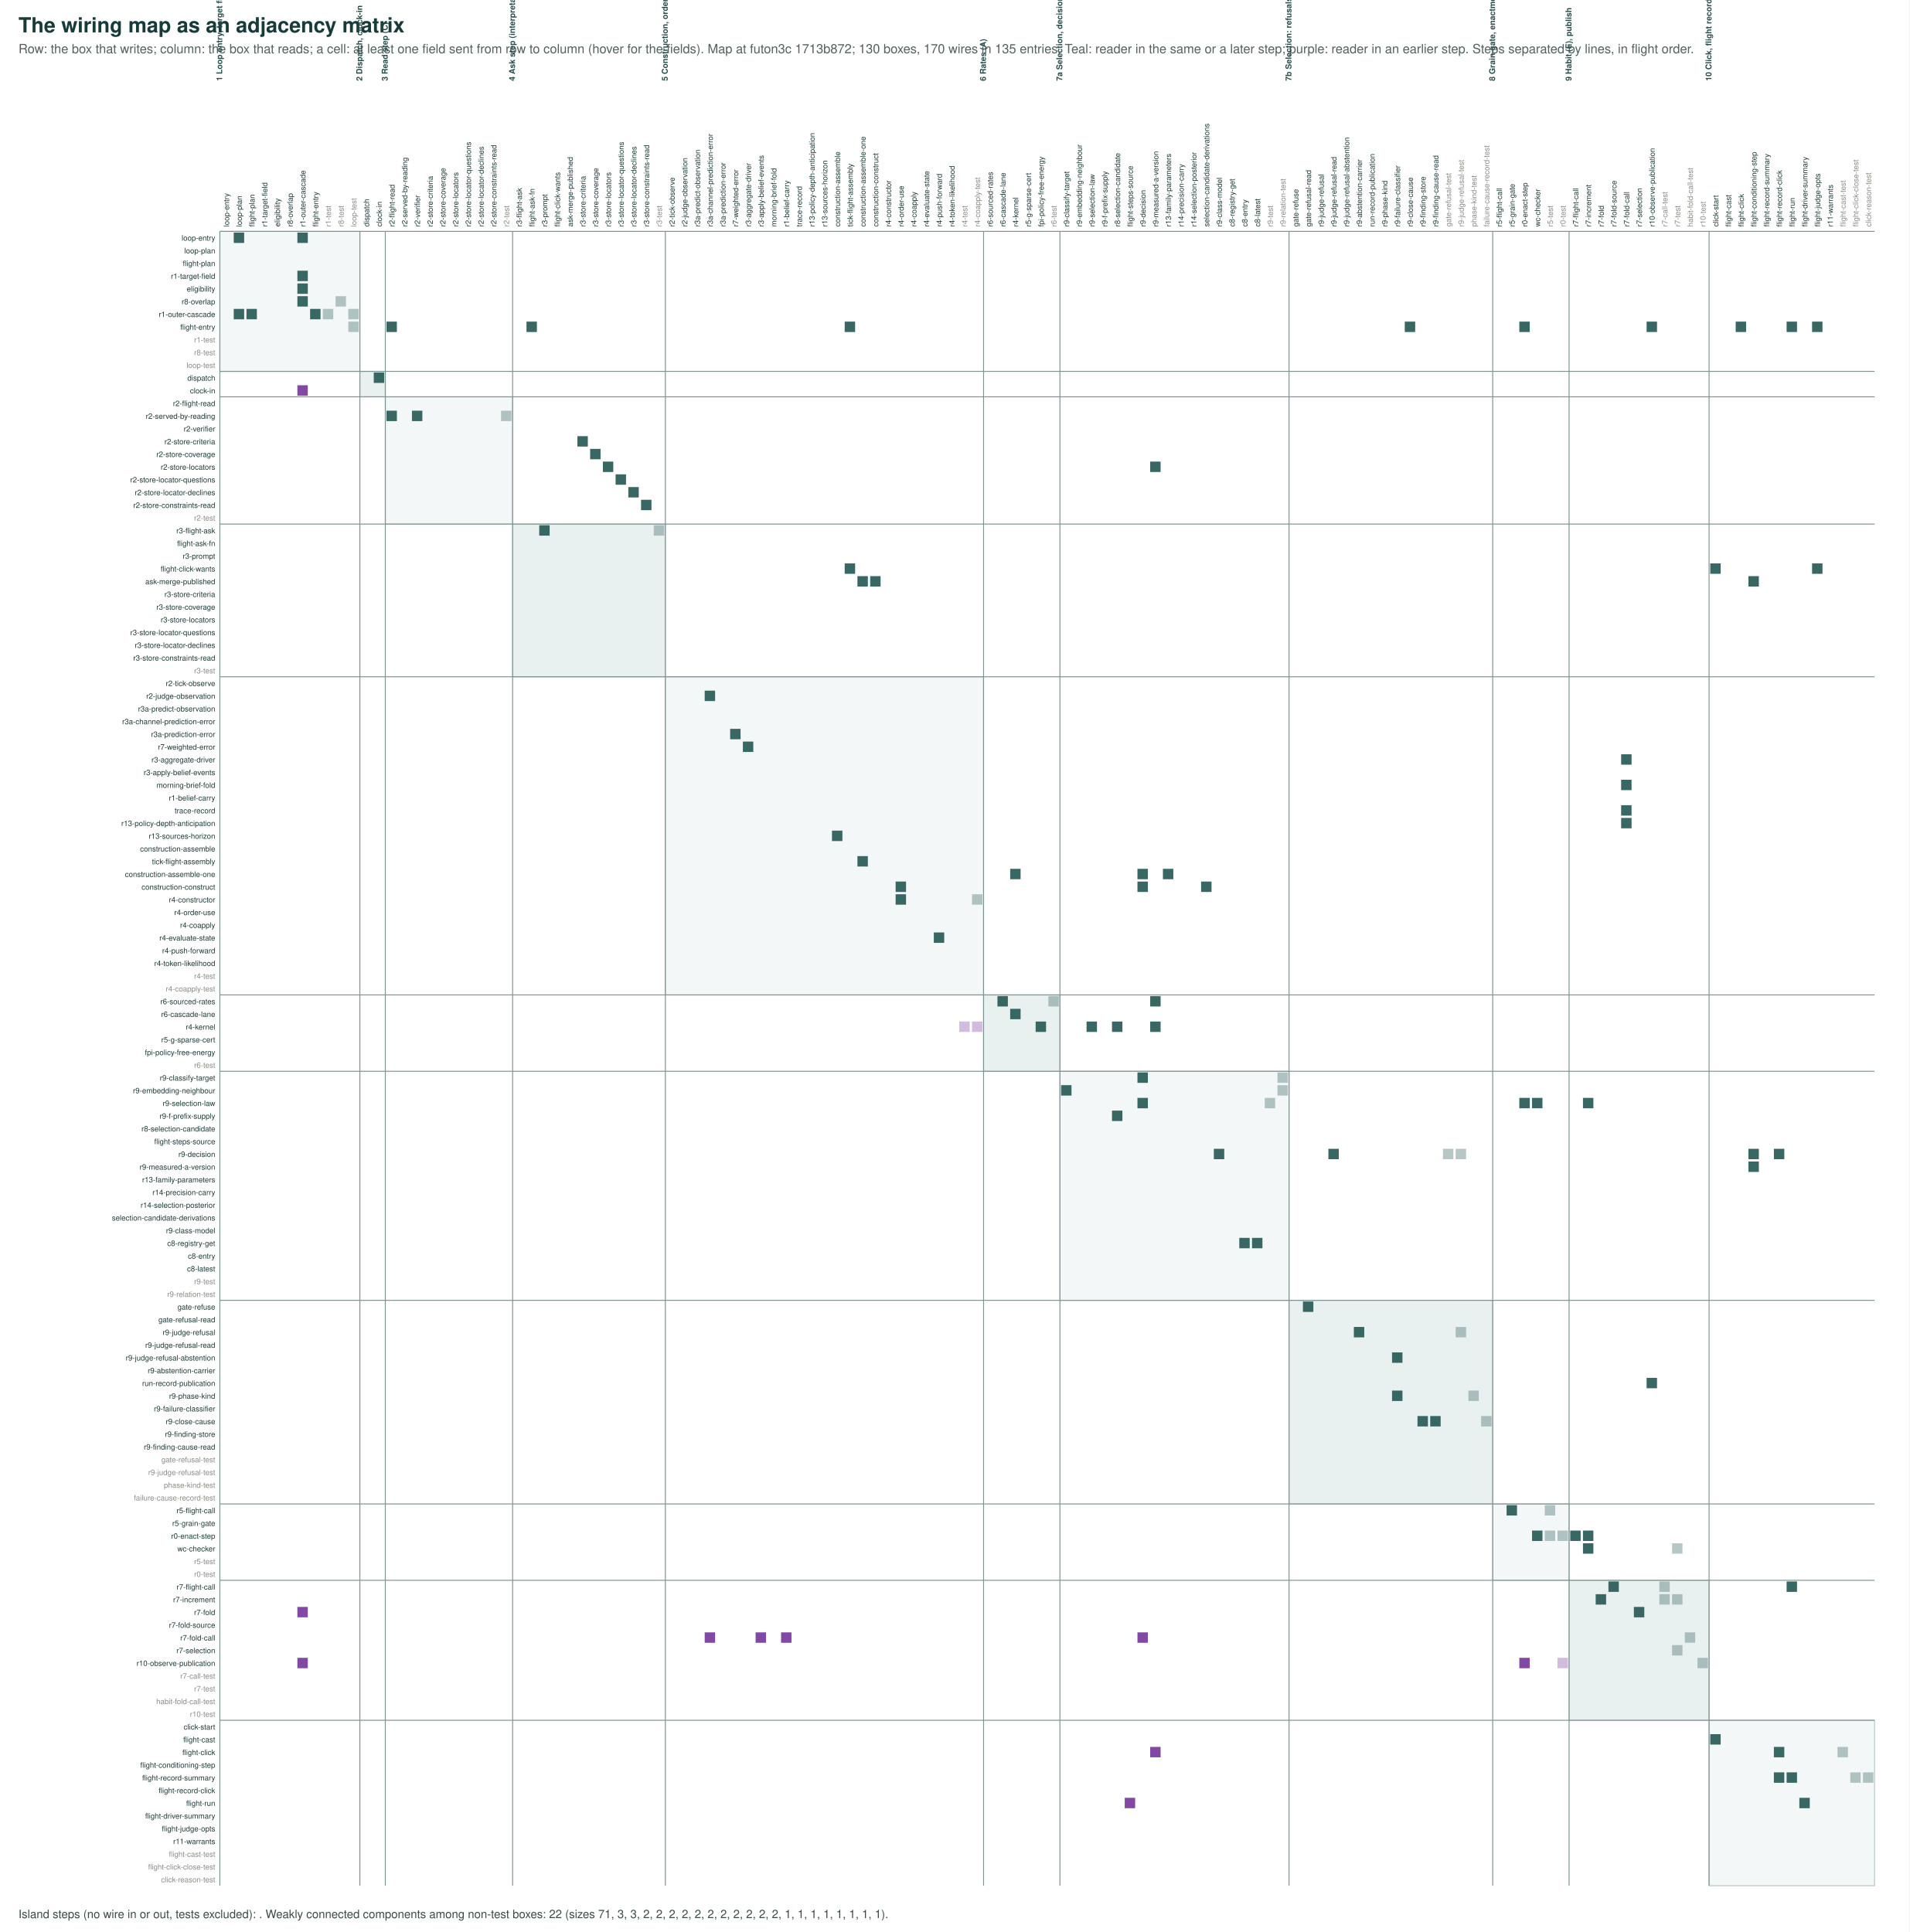
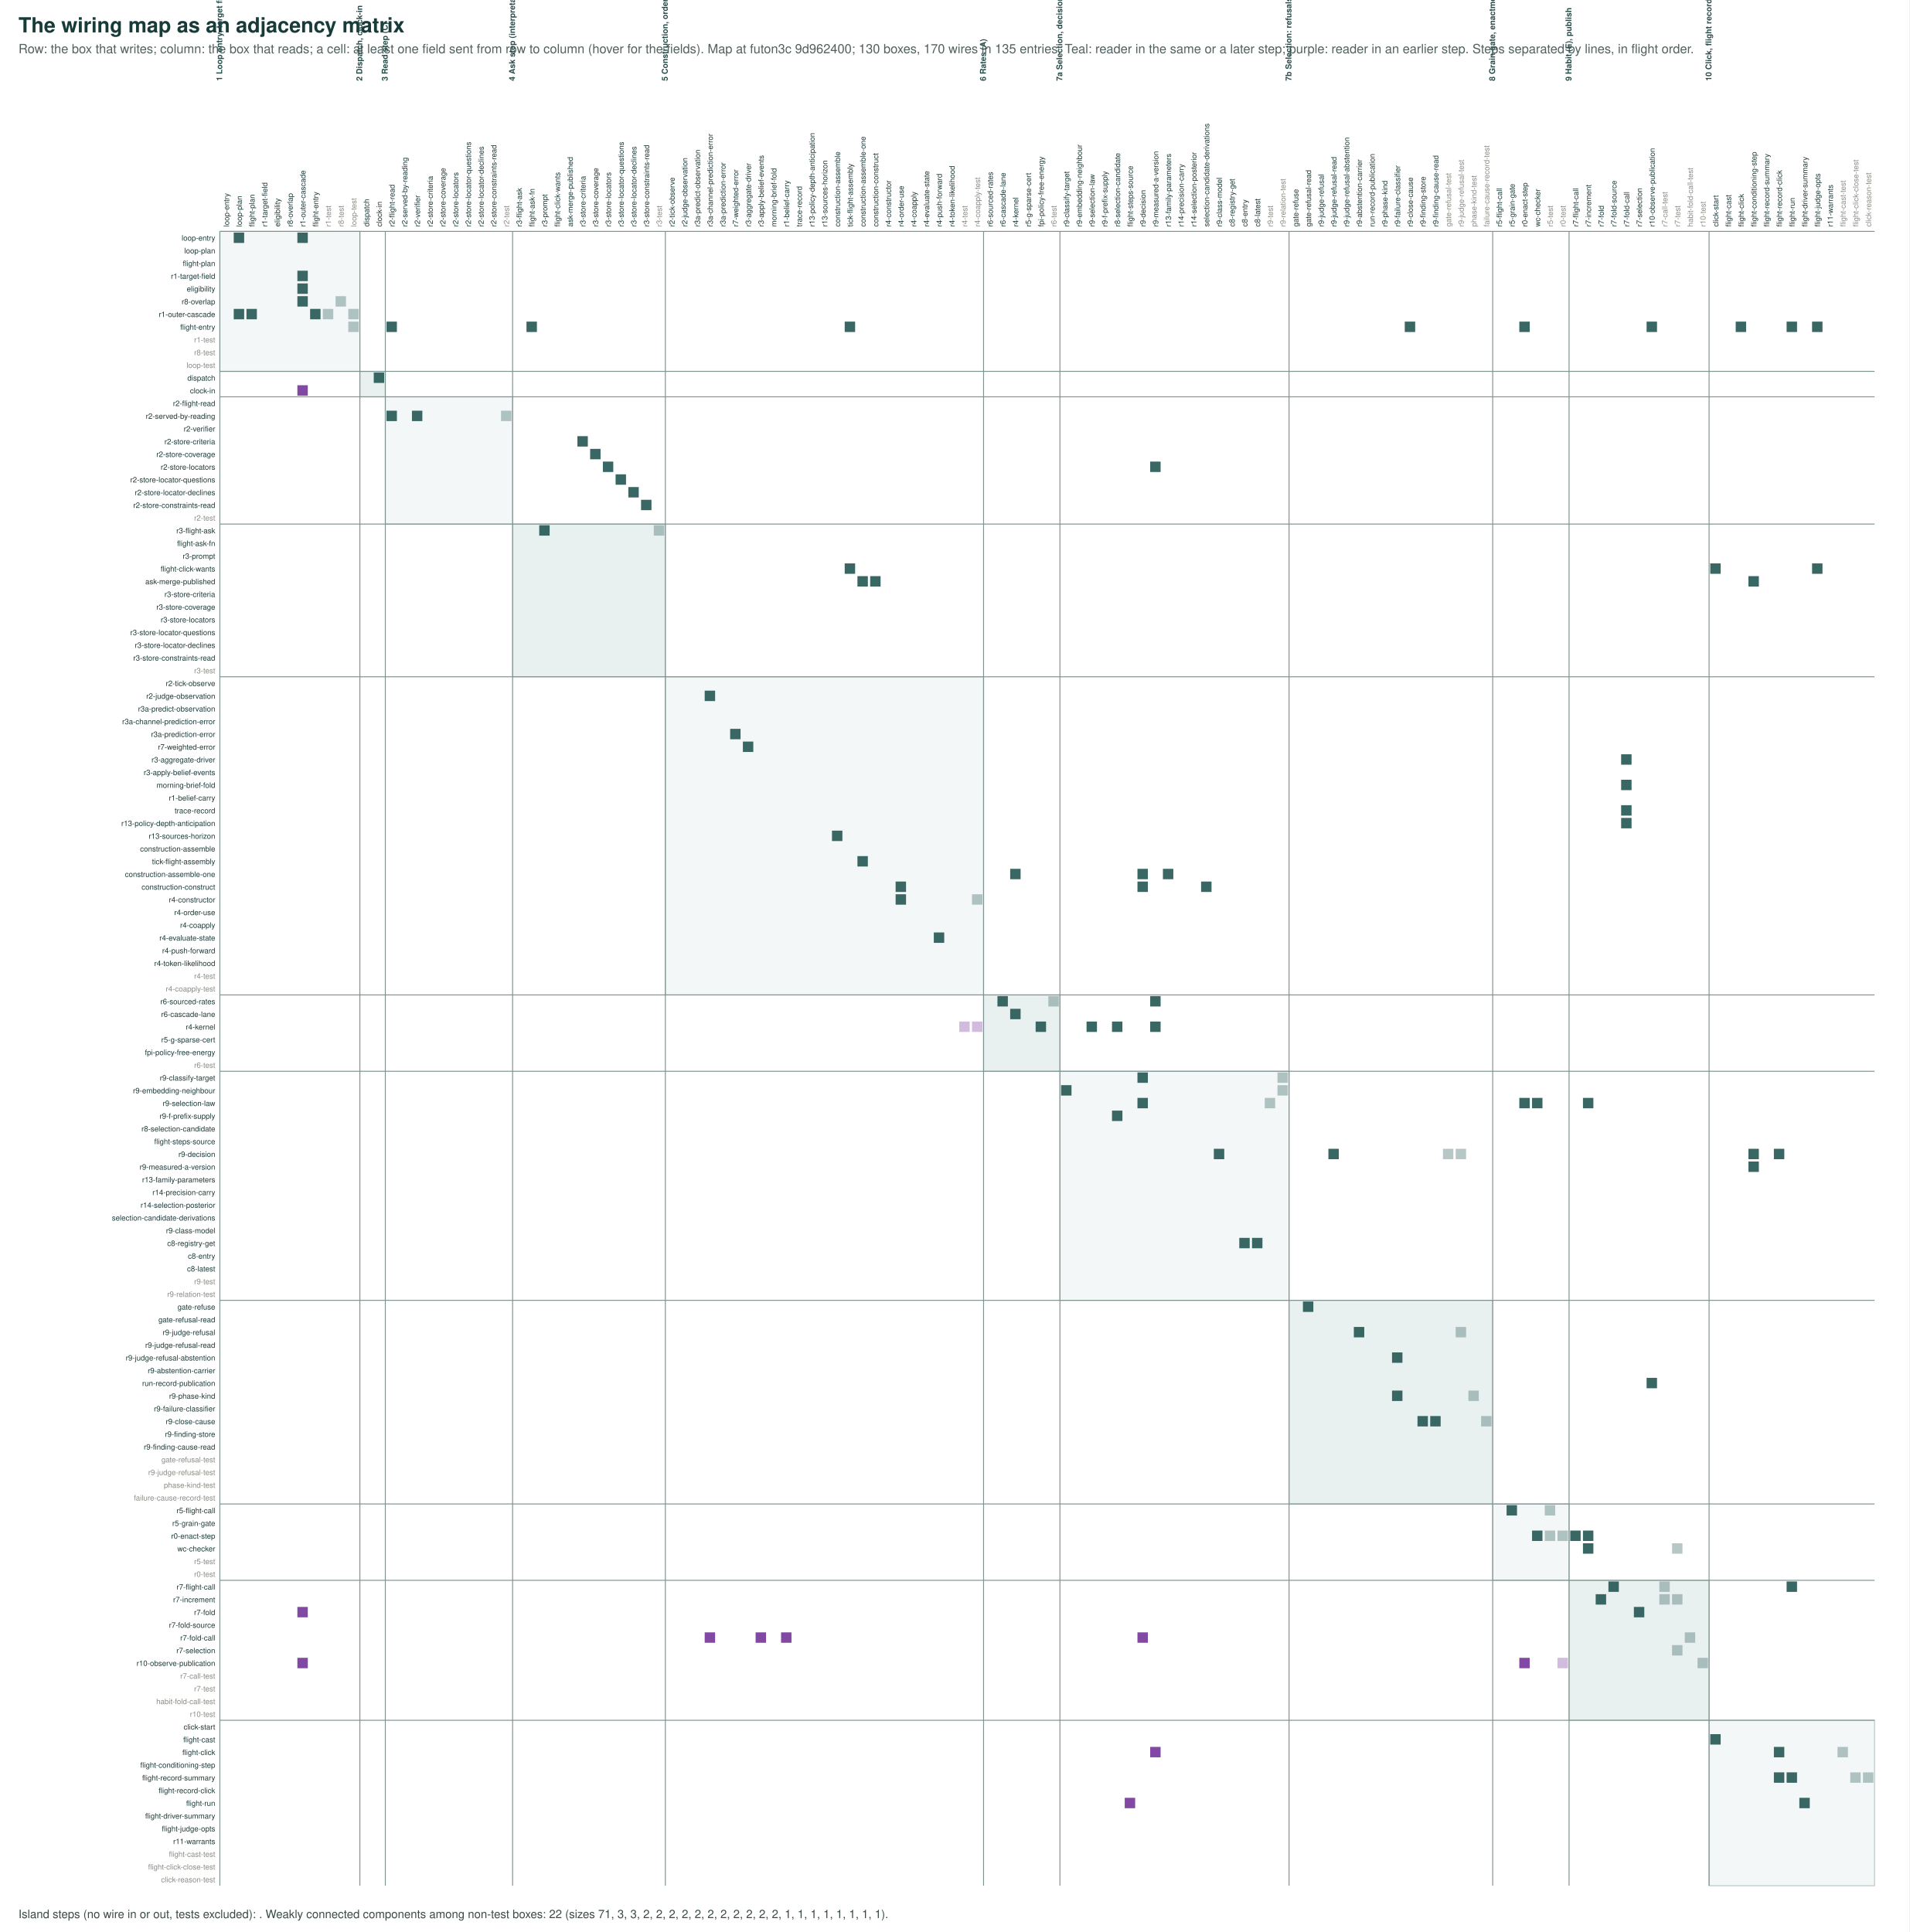
<svg xmlns="http://www.w3.org/2000/svg" width="1650" height="1670" viewBox="0 0 1650 1670" font-family="ui-sans-serif, system-ui, Helvetica, Arial, sans-serif">
  <rect width="1650" height="1670" fill="white" />
  <text x="16" y="28" font-size="18" font-weight="700" fill="#173b39">The wiring map as an adjacency matrix</text>
-   <text x="16" y="46" font-size="11" fill="#52605f">Row: the box that writes; column: the box that reads; a cell: at least one field sent from row to column (hover for the fields). Map at futon3c 1713b872; 130 boxes, 170 wires in 135 entries. Teal: reader in the same or a later step; purple: reader in an earlier step. Steps separated by lines, in flight order.</text>
+   <text x="16" y="46" font-size="11" fill="#52605f">Row: the box that writes; column: the box that reads; a cell: at least one field sent from row to column (hover for the fields). Map at futon3c 9d962400; 130 boxes, 170 wires in 135 entries. Teal: reader in the same or a later step; purple: reader in an earlier step. Steps separated by lines, in flight order.</text>
  <text x="186" y="208" font-size="6.5" text-anchor="end" fill="#1d3a38">loop-entry</text>
  <text x="198" y="196" font-size="6.5" fill="#1d3a38" transform="rotate(-90 198 196)">loop-entry</text>
  <text x="186" y="219" font-size="6.5" text-anchor="end" fill="#1d3a38">loop-plan</text>
  <text x="209" y="196" font-size="6.5" fill="#1d3a38" transform="rotate(-90 209 196)">loop-plan</text>
  <text x="186" y="230" font-size="6.5" text-anchor="end" fill="#1d3a38">flight-plan</text>
  <text x="220" y="196" font-size="6.5" fill="#1d3a38" transform="rotate(-90 220 196)">flight-plan</text>
  <text x="186" y="241" font-size="6.5" text-anchor="end" fill="#1d3a38">r1-target-field</text>
  <text x="231" y="196" font-size="6.5" fill="#1d3a38" transform="rotate(-90 231 196)">r1-target-field</text>
  <text x="186" y="252" font-size="6.5" text-anchor="end" fill="#1d3a38">eligibility</text>
  <text x="242" y="196" font-size="6.5" fill="#1d3a38" transform="rotate(-90 242 196)">eligibility</text>
  <text x="186" y="263" font-size="6.5" text-anchor="end" fill="#1d3a38">r8-overlap</text>
  <text x="253" y="196" font-size="6.5" fill="#1d3a38" transform="rotate(-90 253 196)">r8-overlap</text>
  <text x="186" y="274" font-size="6.5" text-anchor="end" fill="#1d3a38">r1-outer-cascade</text>
  <text x="264" y="196" font-size="6.5" fill="#1d3a38" transform="rotate(-90 264 196)">r1-outer-cascade</text>
  <text x="186" y="285" font-size="6.5" text-anchor="end" fill="#1d3a38">flight-entry</text>
  <text x="275" y="196" font-size="6.5" fill="#1d3a38" transform="rotate(-90 275 196)">flight-entry</text>
  <text x="186" y="296" font-size="6.5" text-anchor="end" fill="#8a8a84">r1-test</text>
  <text x="286" y="196" font-size="6.5" fill="#8a8a84" transform="rotate(-90 286 196)">r1-test</text>
  <text x="186" y="307" font-size="6.5" text-anchor="end" fill="#8a8a84">r8-test</text>
  <text x="297" y="196" font-size="6.5" fill="#8a8a84" transform="rotate(-90 297 196)">r8-test</text>
  <text x="186" y="318" font-size="6.5" text-anchor="end" fill="#8a8a84">loop-test</text>
  <text x="308" y="196" font-size="6.5" fill="#8a8a84" transform="rotate(-90 308 196)">loop-test</text>
  <text x="186" y="329" font-size="6.5" text-anchor="end" fill="#1d3a38">dispatch</text>
  <text x="319" y="196" font-size="6.5" fill="#1d3a38" transform="rotate(-90 319 196)">dispatch</text>
  <text x="186" y="340" font-size="6.5" text-anchor="end" fill="#1d3a38">clock-in</text>
  <text x="330" y="196" font-size="6.5" fill="#1d3a38" transform="rotate(-90 330 196)">clock-in</text>
  <text x="186" y="351" font-size="6.5" text-anchor="end" fill="#1d3a38">r2-flight-read</text>
  <text x="341" y="196" font-size="6.5" fill="#1d3a38" transform="rotate(-90 341 196)">r2-flight-read</text>
  <text x="186" y="362" font-size="6.5" text-anchor="end" fill="#1d3a38">r2-served-by-reading</text>
  <text x="352" y="196" font-size="6.5" fill="#1d3a38" transform="rotate(-90 352 196)">r2-served-by-reading</text>
  <text x="186" y="373" font-size="6.5" text-anchor="end" fill="#1d3a38">r2-verifier</text>
  <text x="363" y="196" font-size="6.5" fill="#1d3a38" transform="rotate(-90 363 196)">r2-verifier</text>
  <text x="186" y="384" font-size="6.5" text-anchor="end" fill="#1d3a38">r2-store-criteria</text>
  <text x="374" y="196" font-size="6.5" fill="#1d3a38" transform="rotate(-90 374 196)">r2-store-criteria</text>
  <text x="186" y="395" font-size="6.5" text-anchor="end" fill="#1d3a38">r2-store-coverage</text>
  <text x="385" y="196" font-size="6.5" fill="#1d3a38" transform="rotate(-90 385 196)">r2-store-coverage</text>
  <text x="186" y="406" font-size="6.5" text-anchor="end" fill="#1d3a38">r2-store-locators</text>
  <text x="396" y="196" font-size="6.5" fill="#1d3a38" transform="rotate(-90 396 196)">r2-store-locators</text>
  <text x="186" y="417" font-size="6.5" text-anchor="end" fill="#1d3a38">r2-store-locator-questions</text>
  <text x="407" y="196" font-size="6.5" fill="#1d3a38" transform="rotate(-90 407 196)">r2-store-locator-questions</text>
  <text x="186" y="428" font-size="6.5" text-anchor="end" fill="#1d3a38">r2-store-locator-declines</text>
  <text x="418" y="196" font-size="6.5" fill="#1d3a38" transform="rotate(-90 418 196)">r2-store-locator-declines</text>
  <text x="186" y="439" font-size="6.5" text-anchor="end" fill="#1d3a38">r2-store-constraints-read</text>
  <text x="429" y="196" font-size="6.5" fill="#1d3a38" transform="rotate(-90 429 196)">r2-store-constraints-read</text>
  <text x="186" y="450" font-size="6.5" text-anchor="end" fill="#8a8a84">r2-test</text>
  <text x="440" y="196" font-size="6.5" fill="#8a8a84" transform="rotate(-90 440 196)">r2-test</text>
  <text x="186" y="461" font-size="6.5" text-anchor="end" fill="#1d3a38">r3-flight-ask</text>
  <text x="451" y="196" font-size="6.5" fill="#1d3a38" transform="rotate(-90 451 196)">r3-flight-ask</text>
  <text x="186" y="472" font-size="6.5" text-anchor="end" fill="#1d3a38">flight-ask-fn</text>
  <text x="462" y="196" font-size="6.5" fill="#1d3a38" transform="rotate(-90 462 196)">flight-ask-fn</text>
  <text x="186" y="483" font-size="6.5" text-anchor="end" fill="#1d3a38">r3-prompt</text>
  <text x="473" y="196" font-size="6.5" fill="#1d3a38" transform="rotate(-90 473 196)">r3-prompt</text>
  <text x="186" y="494" font-size="6.5" text-anchor="end" fill="#1d3a38">flight-click-wants</text>
  <text x="484" y="196" font-size="6.5" fill="#1d3a38" transform="rotate(-90 484 196)">flight-click-wants</text>
  <text x="186" y="505" font-size="6.5" text-anchor="end" fill="#1d3a38">ask-merge-published</text>
  <text x="495" y="196" font-size="6.5" fill="#1d3a38" transform="rotate(-90 495 196)">ask-merge-published</text>
  <text x="186" y="516" font-size="6.5" text-anchor="end" fill="#1d3a38">r3-store-criteria</text>
  <text x="506" y="196" font-size="6.5" fill="#1d3a38" transform="rotate(-90 506 196)">r3-store-criteria</text>
  <text x="186" y="527" font-size="6.5" text-anchor="end" fill="#1d3a38">r3-store-coverage</text>
  <text x="517" y="196" font-size="6.5" fill="#1d3a38" transform="rotate(-90 517 196)">r3-store-coverage</text>
  <text x="186" y="538" font-size="6.5" text-anchor="end" fill="#1d3a38">r3-store-locators</text>
  <text x="528" y="196" font-size="6.5" fill="#1d3a38" transform="rotate(-90 528 196)">r3-store-locators</text>
  <text x="186" y="549" font-size="6.5" text-anchor="end" fill="#1d3a38">r3-store-locator-questions</text>
  <text x="539" y="196" font-size="6.5" fill="#1d3a38" transform="rotate(-90 539 196)">r3-store-locator-questions</text>
  <text x="186" y="560" font-size="6.5" text-anchor="end" fill="#1d3a38">r3-store-locator-declines</text>
  <text x="550" y="196" font-size="6.5" fill="#1d3a38" transform="rotate(-90 550 196)">r3-store-locator-declines</text>
  <text x="186" y="571" font-size="6.5" text-anchor="end" fill="#1d3a38">r3-store-constraints-read</text>
  <text x="561" y="196" font-size="6.5" fill="#1d3a38" transform="rotate(-90 561 196)">r3-store-constraints-read</text>
  <text x="186" y="582" font-size="6.5" text-anchor="end" fill="#8a8a84">r3-test</text>
  <text x="572" y="196" font-size="6.5" fill="#8a8a84" transform="rotate(-90 572 196)">r3-test</text>
  <text x="186" y="593" font-size="6.5" text-anchor="end" fill="#1d3a38">r2-tick-observe</text>
  <text x="583" y="196" font-size="6.5" fill="#1d3a38" transform="rotate(-90 583 196)">r2-tick-observe</text>
  <text x="186" y="604" font-size="6.5" text-anchor="end" fill="#1d3a38">r2-judge-observation</text>
  <text x="594" y="196" font-size="6.5" fill="#1d3a38" transform="rotate(-90 594 196)">r2-judge-observation</text>
  <text x="186" y="615" font-size="6.5" text-anchor="end" fill="#1d3a38">r3a-predict-observation</text>
  <text x="605" y="196" font-size="6.5" fill="#1d3a38" transform="rotate(-90 605 196)">r3a-predict-observation</text>
  <text x="186" y="626" font-size="6.5" text-anchor="end" fill="#1d3a38">r3a-channel-prediction-error</text>
  <text x="616" y="196" font-size="6.5" fill="#1d3a38" transform="rotate(-90 616 196)">r3a-channel-prediction-error</text>
  <text x="186" y="637" font-size="6.5" text-anchor="end" fill="#1d3a38">r3a-prediction-error</text>
  <text x="627" y="196" font-size="6.5" fill="#1d3a38" transform="rotate(-90 627 196)">r3a-prediction-error</text>
  <text x="186" y="648" font-size="6.5" text-anchor="end" fill="#1d3a38">r7-weighted-error</text>
  <text x="638" y="196" font-size="6.5" fill="#1d3a38" transform="rotate(-90 638 196)">r7-weighted-error</text>
  <text x="186" y="659" font-size="6.5" text-anchor="end" fill="#1d3a38">r3-aggregate-driver</text>
  <text x="649" y="196" font-size="6.5" fill="#1d3a38" transform="rotate(-90 649 196)">r3-aggregate-driver</text>
  <text x="186" y="670" font-size="6.5" text-anchor="end" fill="#1d3a38">r3-apply-belief-events</text>
  <text x="660" y="196" font-size="6.5" fill="#1d3a38" transform="rotate(-90 660 196)">r3-apply-belief-events</text>
  <text x="186" y="681" font-size="6.5" text-anchor="end" fill="#1d3a38">morning-brief-fold</text>
  <text x="671" y="196" font-size="6.5" fill="#1d3a38" transform="rotate(-90 671 196)">morning-brief-fold</text>
  <text x="186" y="692" font-size="6.5" text-anchor="end" fill="#1d3a38">r1-belief-carry</text>
  <text x="682" y="196" font-size="6.5" fill="#1d3a38" transform="rotate(-90 682 196)">r1-belief-carry</text>
  <text x="186" y="703" font-size="6.5" text-anchor="end" fill="#1d3a38">trace-record</text>
  <text x="693" y="196" font-size="6.5" fill="#1d3a38" transform="rotate(-90 693 196)">trace-record</text>
  <text x="186" y="714" font-size="6.5" text-anchor="end" fill="#1d3a38">r13-policy-depth-anticipation</text>
  <text x="704" y="196" font-size="6.5" fill="#1d3a38" transform="rotate(-90 704 196)">r13-policy-depth-anticipation</text>
  <text x="186" y="725" font-size="6.5" text-anchor="end" fill="#1d3a38">r13-sources-horizon</text>
  <text x="715" y="196" font-size="6.5" fill="#1d3a38" transform="rotate(-90 715 196)">r13-sources-horizon</text>
  <text x="186" y="736" font-size="6.5" text-anchor="end" fill="#1d3a38">construction-assemble</text>
  <text x="726" y="196" font-size="6.5" fill="#1d3a38" transform="rotate(-90 726 196)">construction-assemble</text>
  <text x="186" y="747" font-size="6.5" text-anchor="end" fill="#1d3a38">tick-flight-assembly</text>
  <text x="737" y="196" font-size="6.5" fill="#1d3a38" transform="rotate(-90 737 196)">tick-flight-assembly</text>
  <text x="186" y="758" font-size="6.5" text-anchor="end" fill="#1d3a38">construction-assemble-one</text>
  <text x="748" y="196" font-size="6.5" fill="#1d3a38" transform="rotate(-90 748 196)">construction-assemble-one</text>
  <text x="186" y="769" font-size="6.5" text-anchor="end" fill="#1d3a38">construction-construct</text>
  <text x="759" y="196" font-size="6.5" fill="#1d3a38" transform="rotate(-90 759 196)">construction-construct</text>
  <text x="186" y="780" font-size="6.5" text-anchor="end" fill="#1d3a38">r4-constructor</text>
  <text x="770" y="196" font-size="6.5" fill="#1d3a38" transform="rotate(-90 770 196)">r4-constructor</text>
  <text x="186" y="791" font-size="6.5" text-anchor="end" fill="#1d3a38">r4-order-use</text>
  <text x="781" y="196" font-size="6.5" fill="#1d3a38" transform="rotate(-90 781 196)">r4-order-use</text>
  <text x="186" y="802" font-size="6.5" text-anchor="end" fill="#1d3a38">r4-coapply</text>
  <text x="792" y="196" font-size="6.5" fill="#1d3a38" transform="rotate(-90 792 196)">r4-coapply</text>
  <text x="186" y="813" font-size="6.5" text-anchor="end" fill="#1d3a38">r4-evaluate-state</text>
  <text x="803" y="196" font-size="6.5" fill="#1d3a38" transform="rotate(-90 803 196)">r4-evaluate-state</text>
  <text x="186" y="824" font-size="6.5" text-anchor="end" fill="#1d3a38">r4-push-forward</text>
  <text x="814" y="196" font-size="6.5" fill="#1d3a38" transform="rotate(-90 814 196)">r4-push-forward</text>
  <text x="186" y="835" font-size="6.5" text-anchor="end" fill="#1d3a38">r4-token-likelihood</text>
  <text x="825" y="196" font-size="6.5" fill="#1d3a38" transform="rotate(-90 825 196)">r4-token-likelihood</text>
  <text x="186" y="846" font-size="6.5" text-anchor="end" fill="#8a8a84">r4-test</text>
  <text x="836" y="196" font-size="6.5" fill="#8a8a84" transform="rotate(-90 836 196)">r4-test</text>
  <text x="186" y="857" font-size="6.5" text-anchor="end" fill="#8a8a84">r4-coapply-test</text>
  <text x="847" y="196" font-size="6.5" fill="#8a8a84" transform="rotate(-90 847 196)">r4-coapply-test</text>
  <text x="186" y="868" font-size="6.5" text-anchor="end" fill="#1d3a38">r6-sourced-rates</text>
  <text x="858" y="196" font-size="6.5" fill="#1d3a38" transform="rotate(-90 858 196)">r6-sourced-rates</text>
  <text x="186" y="879" font-size="6.5" text-anchor="end" fill="#1d3a38">r6-cascade-lane</text>
  <text x="869" y="196" font-size="6.5" fill="#1d3a38" transform="rotate(-90 869 196)">r6-cascade-lane</text>
  <text x="186" y="890" font-size="6.5" text-anchor="end" fill="#1d3a38">r4-kernel</text>
  <text x="880" y="196" font-size="6.5" fill="#1d3a38" transform="rotate(-90 880 196)">r4-kernel</text>
  <text x="186" y="901" font-size="6.5" text-anchor="end" fill="#1d3a38">r5-g-sparse-cert</text>
  <text x="891" y="196" font-size="6.5" fill="#1d3a38" transform="rotate(-90 891 196)">r5-g-sparse-cert</text>
  <text x="186" y="912" font-size="6.5" text-anchor="end" fill="#1d3a38">fpi-policy-free-energy</text>
  <text x="902" y="196" font-size="6.5" fill="#1d3a38" transform="rotate(-90 902 196)">fpi-policy-free-energy</text>
  <text x="186" y="923" font-size="6.5" text-anchor="end" fill="#8a8a84">r6-test</text>
  <text x="913" y="196" font-size="6.5" fill="#8a8a84" transform="rotate(-90 913 196)">r6-test</text>
  <text x="186" y="934" font-size="6.5" text-anchor="end" fill="#1d3a38">r9-classify-target</text>
  <text x="924" y="196" font-size="6.5" fill="#1d3a38" transform="rotate(-90 924 196)">r9-classify-target</text>
  <text x="186" y="945" font-size="6.5" text-anchor="end" fill="#1d3a38">r9-embedding-neighbour</text>
  <text x="935" y="196" font-size="6.5" fill="#1d3a38" transform="rotate(-90 935 196)">r9-embedding-neighbour</text>
  <text x="186" y="956" font-size="6.5" text-anchor="end" fill="#1d3a38">r9-selection-law</text>
  <text x="946" y="196" font-size="6.5" fill="#1d3a38" transform="rotate(-90 946 196)">r9-selection-law</text>
  <text x="186" y="967" font-size="6.5" text-anchor="end" fill="#1d3a38">r9-f-prefix-supply</text>
  <text x="957" y="196" font-size="6.5" fill="#1d3a38" transform="rotate(-90 957 196)">r9-f-prefix-supply</text>
  <text x="186" y="978" font-size="6.5" text-anchor="end" fill="#1d3a38">r8-selection-candidate</text>
  <text x="968" y="196" font-size="6.5" fill="#1d3a38" transform="rotate(-90 968 196)">r8-selection-candidate</text>
  <text x="186" y="989" font-size="6.5" text-anchor="end" fill="#1d3a38">flight-steps-source</text>
  <text x="979" y="196" font-size="6.5" fill="#1d3a38" transform="rotate(-90 979 196)">flight-steps-source</text>
  <text x="186" y="1000" font-size="6.5" text-anchor="end" fill="#1d3a38">r9-decision</text>
  <text x="990" y="196" font-size="6.5" fill="#1d3a38" transform="rotate(-90 990 196)">r9-decision</text>
  <text x="186" y="1011" font-size="6.5" text-anchor="end" fill="#1d3a38">r9-measured-a-version</text>
  <text x="1001" y="196" font-size="6.5" fill="#1d3a38" transform="rotate(-90 1001 196)">r9-measured-a-version</text>
  <text x="186" y="1022" font-size="6.5" text-anchor="end" fill="#1d3a38">r13-family-parameters</text>
  <text x="1012" y="196" font-size="6.5" fill="#1d3a38" transform="rotate(-90 1012 196)">r13-family-parameters</text>
  <text x="186" y="1033" font-size="6.5" text-anchor="end" fill="#1d3a38">r14-precision-carry</text>
  <text x="1023" y="196" font-size="6.5" fill="#1d3a38" transform="rotate(-90 1023 196)">r14-precision-carry</text>
  <text x="186" y="1044" font-size="6.5" text-anchor="end" fill="#1d3a38">r14-selection-posterior</text>
  <text x="1034" y="196" font-size="6.5" fill="#1d3a38" transform="rotate(-90 1034 196)">r14-selection-posterior</text>
  <text x="186" y="1055" font-size="6.5" text-anchor="end" fill="#1d3a38">selection-candidate-derivations</text>
  <text x="1045" y="196" font-size="6.5" fill="#1d3a38" transform="rotate(-90 1045 196)">selection-candidate-derivations</text>
  <text x="186" y="1066" font-size="6.5" text-anchor="end" fill="#1d3a38">r9-class-model</text>
  <text x="1056" y="196" font-size="6.5" fill="#1d3a38" transform="rotate(-90 1056 196)">r9-class-model</text>
  <text x="186" y="1077" font-size="6.5" text-anchor="end" fill="#1d3a38">c8-registry-get</text>
  <text x="1067" y="196" font-size="6.5" fill="#1d3a38" transform="rotate(-90 1067 196)">c8-registry-get</text>
  <text x="186" y="1088" font-size="6.5" text-anchor="end" fill="#1d3a38">c8-entry</text>
  <text x="1078" y="196" font-size="6.5" fill="#1d3a38" transform="rotate(-90 1078 196)">c8-entry</text>
  <text x="186" y="1099" font-size="6.5" text-anchor="end" fill="#1d3a38">c8-latest</text>
  <text x="1089" y="196" font-size="6.5" fill="#1d3a38" transform="rotate(-90 1089 196)">c8-latest</text>
  <text x="186" y="1110" font-size="6.5" text-anchor="end" fill="#8a8a84">r9-test</text>
  <text x="1100" y="196" font-size="6.5" fill="#8a8a84" transform="rotate(-90 1100 196)">r9-test</text>
  <text x="186" y="1121" font-size="6.5" text-anchor="end" fill="#8a8a84">r9-relation-test</text>
  <text x="1111" y="196" font-size="6.5" fill="#8a8a84" transform="rotate(-90 1111 196)">r9-relation-test</text>
  <text x="186" y="1132" font-size="6.5" text-anchor="end" fill="#1d3a38">gate-refuse</text>
  <text x="1122" y="196" font-size="6.5" fill="#1d3a38" transform="rotate(-90 1122 196)">gate-refuse</text>
  <text x="186" y="1143" font-size="6.5" text-anchor="end" fill="#1d3a38">gate-refusal-read</text>
  <text x="1133" y="196" font-size="6.5" fill="#1d3a38" transform="rotate(-90 1133 196)">gate-refusal-read</text>
  <text x="186" y="1154" font-size="6.5" text-anchor="end" fill="#1d3a38">r9-judge-refusal</text>
  <text x="1144" y="196" font-size="6.5" fill="#1d3a38" transform="rotate(-90 1144 196)">r9-judge-refusal</text>
  <text x="186" y="1165" font-size="6.5" text-anchor="end" fill="#1d3a38">r9-judge-refusal-read</text>
  <text x="1155" y="196" font-size="6.5" fill="#1d3a38" transform="rotate(-90 1155 196)">r9-judge-refusal-read</text>
  <text x="186" y="1176" font-size="6.5" text-anchor="end" fill="#1d3a38">r9-judge-refusal-abstention</text>
  <text x="1166" y="196" font-size="6.5" fill="#1d3a38" transform="rotate(-90 1166 196)">r9-judge-refusal-abstention</text>
  <text x="186" y="1187" font-size="6.5" text-anchor="end" fill="#1d3a38">r9-abstention-carrier</text>
  <text x="1177" y="196" font-size="6.5" fill="#1d3a38" transform="rotate(-90 1177 196)">r9-abstention-carrier</text>
  <text x="186" y="1198" font-size="6.5" text-anchor="end" fill="#1d3a38">run-record-publication</text>
  <text x="1188" y="196" font-size="6.5" fill="#1d3a38" transform="rotate(-90 1188 196)">run-record-publication</text>
  <text x="186" y="1209" font-size="6.5" text-anchor="end" fill="#1d3a38">r9-phase-kind</text>
  <text x="1199" y="196" font-size="6.5" fill="#1d3a38" transform="rotate(-90 1199 196)">r9-phase-kind</text>
  <text x="186" y="1220" font-size="6.5" text-anchor="end" fill="#1d3a38">r9-failure-classifier</text>
  <text x="1210" y="196" font-size="6.5" fill="#1d3a38" transform="rotate(-90 1210 196)">r9-failure-classifier</text>
  <text x="186" y="1231" font-size="6.5" text-anchor="end" fill="#1d3a38">r9-close-cause</text>
  <text x="1221" y="196" font-size="6.5" fill="#1d3a38" transform="rotate(-90 1221 196)">r9-close-cause</text>
  <text x="186" y="1242" font-size="6.5" text-anchor="end" fill="#1d3a38">r9-finding-store</text>
  <text x="1232" y="196" font-size="6.5" fill="#1d3a38" transform="rotate(-90 1232 196)">r9-finding-store</text>
  <text x="186" y="1253" font-size="6.5" text-anchor="end" fill="#1d3a38">r9-finding-cause-read</text>
  <text x="1243" y="196" font-size="6.5" fill="#1d3a38" transform="rotate(-90 1243 196)">r9-finding-cause-read</text>
  <text x="186" y="1264" font-size="6.5" text-anchor="end" fill="#8a8a84">gate-refusal-test</text>
  <text x="1254" y="196" font-size="6.5" fill="#8a8a84" transform="rotate(-90 1254 196)">gate-refusal-test</text>
  <text x="186" y="1275" font-size="6.5" text-anchor="end" fill="#8a8a84">r9-judge-refusal-test</text>
  <text x="1265" y="196" font-size="6.5" fill="#8a8a84" transform="rotate(-90 1265 196)">r9-judge-refusal-test</text>
  <text x="186" y="1286" font-size="6.5" text-anchor="end" fill="#8a8a84">phase-kind-test</text>
  <text x="1276" y="196" font-size="6.5" fill="#8a8a84" transform="rotate(-90 1276 196)">phase-kind-test</text>
  <text x="186" y="1297" font-size="6.5" text-anchor="end" fill="#8a8a84">failure-cause-record-test</text>
  <text x="1287" y="196" font-size="6.5" fill="#8a8a84" transform="rotate(-90 1287 196)">failure-cause-record-test</text>
  <text x="186" y="1308" font-size="6.5" text-anchor="end" fill="#1d3a38">r5-flight-call</text>
  <text x="1298" y="196" font-size="6.5" fill="#1d3a38" transform="rotate(-90 1298 196)">r5-flight-call</text>
  <text x="186" y="1319" font-size="6.5" text-anchor="end" fill="#1d3a38">r5-grain-gate</text>
  <text x="1309" y="196" font-size="6.5" fill="#1d3a38" transform="rotate(-90 1309 196)">r5-grain-gate</text>
  <text x="186" y="1330" font-size="6.5" text-anchor="end" fill="#1d3a38">r0-enact-step</text>
  <text x="1320" y="196" font-size="6.5" fill="#1d3a38" transform="rotate(-90 1320 196)">r0-enact-step</text>
  <text x="186" y="1341" font-size="6.5" text-anchor="end" fill="#1d3a38">wc-checker</text>
  <text x="1331" y="196" font-size="6.5" fill="#1d3a38" transform="rotate(-90 1331 196)">wc-checker</text>
  <text x="186" y="1352" font-size="6.5" text-anchor="end" fill="#8a8a84">r5-test</text>
  <text x="1342" y="196" font-size="6.5" fill="#8a8a84" transform="rotate(-90 1342 196)">r5-test</text>
  <text x="186" y="1363" font-size="6.5" text-anchor="end" fill="#8a8a84">r0-test</text>
  <text x="1353" y="196" font-size="6.5" fill="#8a8a84" transform="rotate(-90 1353 196)">r0-test</text>
  <text x="186" y="1374" font-size="6.5" text-anchor="end" fill="#1d3a38">r7-flight-call</text>
  <text x="1364" y="196" font-size="6.5" fill="#1d3a38" transform="rotate(-90 1364 196)">r7-flight-call</text>
  <text x="186" y="1385" font-size="6.5" text-anchor="end" fill="#1d3a38">r7-increment</text>
  <text x="1375" y="196" font-size="6.5" fill="#1d3a38" transform="rotate(-90 1375 196)">r7-increment</text>
  <text x="186" y="1396" font-size="6.5" text-anchor="end" fill="#1d3a38">r7-fold</text>
  <text x="1386" y="196" font-size="6.5" fill="#1d3a38" transform="rotate(-90 1386 196)">r7-fold</text>
  <text x="186" y="1407" font-size="6.5" text-anchor="end" fill="#1d3a38">r7-fold-source</text>
  <text x="1397" y="196" font-size="6.5" fill="#1d3a38" transform="rotate(-90 1397 196)">r7-fold-source</text>
  <text x="186" y="1418" font-size="6.5" text-anchor="end" fill="#1d3a38">r7-fold-call</text>
  <text x="1408" y="196" font-size="6.5" fill="#1d3a38" transform="rotate(-90 1408 196)">r7-fold-call</text>
  <text x="186" y="1429" font-size="6.5" text-anchor="end" fill="#1d3a38">r7-selection</text>
  <text x="1419" y="196" font-size="6.5" fill="#1d3a38" transform="rotate(-90 1419 196)">r7-selection</text>
  <text x="186" y="1440" font-size="6.5" text-anchor="end" fill="#1d3a38">r10-observe-publication</text>
  <text x="1430" y="196" font-size="6.5" fill="#1d3a38" transform="rotate(-90 1430 196)">r10-observe-publication</text>
  <text x="186" y="1451" font-size="6.5" text-anchor="end" fill="#8a8a84">r7-call-test</text>
  <text x="1441" y="196" font-size="6.5" fill="#8a8a84" transform="rotate(-90 1441 196)">r7-call-test</text>
  <text x="186" y="1462" font-size="6.5" text-anchor="end" fill="#8a8a84">r7-test</text>
  <text x="1452" y="196" font-size="6.5" fill="#8a8a84" transform="rotate(-90 1452 196)">r7-test</text>
  <text x="186" y="1473" font-size="6.5" text-anchor="end" fill="#8a8a84">habit-fold-call-test</text>
  <text x="1463" y="196" font-size="6.5" fill="#8a8a84" transform="rotate(-90 1463 196)">habit-fold-call-test</text>
  <text x="186" y="1484" font-size="6.5" text-anchor="end" fill="#8a8a84">r10-test</text>
  <text x="1474" y="196" font-size="6.5" fill="#8a8a84" transform="rotate(-90 1474 196)">r10-test</text>
  <text x="186" y="1495" font-size="6.5" text-anchor="end" fill="#1d3a38">click-start</text>
  <text x="1485" y="196" font-size="6.5" fill="#1d3a38" transform="rotate(-90 1485 196)">click-start</text>
  <text x="186" y="1506" font-size="6.5" text-anchor="end" fill="#1d3a38">flight-cast</text>
  <text x="1496" y="196" font-size="6.5" fill="#1d3a38" transform="rotate(-90 1496 196)">flight-cast</text>
  <text x="186" y="1517" font-size="6.5" text-anchor="end" fill="#1d3a38">flight-click</text>
  <text x="1507" y="196" font-size="6.5" fill="#1d3a38" transform="rotate(-90 1507 196)">flight-click</text>
  <text x="186" y="1528" font-size="6.5" text-anchor="end" fill="#1d3a38">flight-conditioning-step</text>
  <text x="1518" y="196" font-size="6.5" fill="#1d3a38" transform="rotate(-90 1518 196)">flight-conditioning-step</text>
  <text x="186" y="1539" font-size="6.5" text-anchor="end" fill="#1d3a38">flight-record-summary</text>
  <text x="1529" y="196" font-size="6.5" fill="#1d3a38" transform="rotate(-90 1529 196)">flight-record-summary</text>
  <text x="186" y="1550" font-size="6.5" text-anchor="end" fill="#1d3a38">flight-record-click</text>
  <text x="1540" y="196" font-size="6.5" fill="#1d3a38" transform="rotate(-90 1540 196)">flight-record-click</text>
  <text x="186" y="1561" font-size="6.5" text-anchor="end" fill="#1d3a38">flight-run</text>
  <text x="1551" y="196" font-size="6.5" fill="#1d3a38" transform="rotate(-90 1551 196)">flight-run</text>
  <text x="186" y="1572" font-size="6.5" text-anchor="end" fill="#1d3a38">flight-driver-summary</text>
  <text x="1562" y="196" font-size="6.5" fill="#1d3a38" transform="rotate(-90 1562 196)">flight-driver-summary</text>
  <text x="186" y="1583" font-size="6.5" text-anchor="end" fill="#1d3a38">flight-judge-opts</text>
  <text x="1573" y="196" font-size="6.5" fill="#1d3a38" transform="rotate(-90 1573 196)">flight-judge-opts</text>
  <text x="186" y="1594" font-size="6.5" text-anchor="end" fill="#1d3a38">r11-warrants</text>
  <text x="1584" y="196" font-size="6.5" fill="#1d3a38" transform="rotate(-90 1584 196)">r11-warrants</text>
  <text x="186" y="1605" font-size="6.5" text-anchor="end" fill="#8a8a84">flight-cast-test</text>
  <text x="1595" y="196" font-size="6.5" fill="#8a8a84" transform="rotate(-90 1595 196)">flight-cast-test</text>
  <text x="186" y="1616" font-size="6.5" text-anchor="end" fill="#8a8a84">flight-click-close-test</text>
  <text x="1606" y="196" font-size="6.5" fill="#8a8a84" transform="rotate(-90 1606 196)">flight-click-close-test</text>
  <text x="186" y="1627" font-size="6.5" text-anchor="end" fill="#8a8a84">click-reason-test</text>
  <text x="1617" y="196" font-size="6.5" fill="#8a8a84" transform="rotate(-90 1617 196)">click-reason-test</text>
  <rect x="190" y="200" width="121" height="121" fill="#f3f7f7" stroke="#b9c6c4" stroke-width="0.8" />
  <line x1="190" y1="200" x2="190" y2="1630" stroke="#7f9391" stroke-width="0.8" />
  <line x1="190" y1="200" x2="1620" y2="200" stroke="#7f9391" stroke-width="0.8" />
  <text x="192" y="70" font-size="7" font-weight="700" fill="#274d4a" transform="rotate(-90 192 70)">1 Loop entry, target field</text>
  <rect x="311" y="321" width="22" height="22" fill="#e9f0f0" stroke="#b9c6c4" stroke-width="0.8" />
  <line x1="311" y1="200" x2="311" y2="1630" stroke="#7f9391" stroke-width="0.8" />
  <line x1="190" y1="321" x2="1620" y2="321" stroke="#7f9391" stroke-width="0.8" />
  <text x="313" y="70" font-size="7" font-weight="700" fill="#274d4a" transform="rotate(-90 313 70)">2 Dispatch, clock-in</text>
  <rect x="333" y="343" width="110" height="110" fill="#f3f7f7" stroke="#b9c6c4" stroke-width="0.8" />
  <line x1="333" y1="200" x2="333" y2="1630" stroke="#7f9391" stroke-width="0.8" />
  <line x1="190" y1="343" x2="1620" y2="343" stroke="#7f9391" stroke-width="0.8" />
  <text x="335" y="70" font-size="7" font-weight="700" fill="#274d4a" transform="rotate(-90 335 70)">3 Read step (C)</text>
  <rect x="443" y="453" width="132" height="132" fill="#e9f0f0" stroke="#b9c6c4" stroke-width="0.8" />
  <line x1="443" y1="200" x2="443" y2="1630" stroke="#7f9391" stroke-width="0.8" />
  <line x1="190" y1="453" x2="1620" y2="453" stroke="#7f9391" stroke-width="0.8" />
  <text x="445" y="70" font-size="7" font-weight="700" fill="#274d4a" transform="rotate(-90 445 70)">4 Ask step (interpretation)</text>
  <rect x="575" y="585" width="275" height="275" fill="#f3f7f7" stroke="#b9c6c4" stroke-width="0.8" />
  <line x1="575" y1="200" x2="575" y2="1630" stroke="#7f9391" stroke-width="0.8" />
  <line x1="190" y1="585" x2="1620" y2="585" stroke="#7f9391" stroke-width="0.8" />
  <text x="577" y="70" font-size="7" font-weight="700" fill="#274d4a" transform="rotate(-90 577 70)">5 Construction, order</text>
  <rect x="850" y="860" width="66" height="66" fill="#e9f0f0" stroke="#b9c6c4" stroke-width="0.8" />
  <line x1="850" y1="200" x2="850" y2="1630" stroke="#7f9391" stroke-width="0.8" />
  <line x1="190" y1="860" x2="1620" y2="860" stroke="#7f9391" stroke-width="0.8" />
  <text x="852" y="70" font-size="7" font-weight="700" fill="#274d4a" transform="rotate(-90 852 70)">6 Rates (A)</text>
  <rect x="916" y="926" width="198" height="198" fill="#f3f7f7" stroke="#b9c6c4" stroke-width="0.8" />
  <line x1="916" y1="200" x2="916" y2="1630" stroke="#7f9391" stroke-width="0.8" />
  <line x1="190" y1="926" x2="1620" y2="926" stroke="#7f9391" stroke-width="0.8" />
  <text x="918" y="70" font-size="7" font-weight="700" fill="#274d4a" transform="rotate(-90 918 70)">7a Selection, decision, regist</text>
  <rect x="1114" y="1124" width="176" height="176" fill="#e9f0f0" stroke="#b9c6c4" stroke-width="0.8" />
  <line x1="1114" y1="200" x2="1114" y2="1630" stroke="#7f9391" stroke-width="0.8" />
  <line x1="190" y1="1124" x2="1620" y2="1124" stroke="#7f9391" stroke-width="0.8" />
  <text x="1116" y="70" font-size="7" font-weight="700" fill="#274d4a" transform="rotate(-90 1116 70)">7b Selection: refusals, failur</text>
  <rect x="1290" y="1300" width="66" height="66" fill="#f3f7f7" stroke="#b9c6c4" stroke-width="0.8" />
  <line x1="1290" y1="200" x2="1290" y2="1630" stroke="#7f9391" stroke-width="0.8" />
  <line x1="190" y1="1300" x2="1620" y2="1300" stroke="#7f9391" stroke-width="0.8" />
  <text x="1292" y="70" font-size="7" font-weight="700" fill="#274d4a" transform="rotate(-90 1292 70)">8 Grain gate, enactment, W_c</text>
  <rect x="1356" y="1366" width="121" height="121" fill="#e9f0f0" stroke="#b9c6c4" stroke-width="0.8" />
  <line x1="1356" y1="200" x2="1356" y2="1630" stroke="#7f9391" stroke-width="0.8" />
  <line x1="190" y1="1366" x2="1620" y2="1366" stroke="#7f9391" stroke-width="0.8" />
  <text x="1358" y="70" font-size="7" font-weight="700" fill="#274d4a" transform="rotate(-90 1358 70)">9 Habit (E), publish</text>
  <rect x="1477" y="1487" width="143" height="143" fill="#f3f7f7" stroke="#b9c6c4" stroke-width="0.8" />
  <line x1="1477" y1="200" x2="1477" y2="1630" stroke="#7f9391" stroke-width="0.8" />
  <line x1="190" y1="1487" x2="1620" y2="1487" stroke="#7f9391" stroke-width="0.8" />
  <text x="1479" y="70" font-size="7" font-weight="700" fill="#274d4a" transform="rotate(-90 1479 70)">10 Click, flight record</text>
  <rect x="730" y="278" width="9" height="9" fill="#2f5f5c" opacity="0.95" />
  <rect x="961" y="883" width="9" height="9" fill="#2f5f5c" opacity="0.95" />
  <rect x="1533" y="993" width="9" height="9" fill="#2f5f5c" opacity="0.95" />
  <rect x="1313" y="278" width="9" height="9" fill="#2f5f5c" opacity="0.95" />
  <rect x="1566" y="278" width="9" height="9" fill="#2f5f5c" opacity="0.95" />
  <rect x="961" y="960" width="9" height="9" fill="#2f5f5c" opacity="0.95" />
  <rect x="1533" y="1510" width="9" height="9" fill="#2f5f5c" opacity="0.95" />
  <rect x="290" y="256" width="9" height="9" fill="#2f5f5c" opacity="0.35" />
  <rect x="917" y="938" width="9" height="9" fill="#2f5f5c" opacity="0.95" />
  <rect x="994" y="1510" width="9" height="9" fill="#7b3fa0" opacity="0.95" />
  <rect x="609" y="1411" width="9" height="9" fill="#7b3fa0" opacity="0.95" />
  <rect x="1412" y="1389" width="9" height="9" fill="#2f5f5c" opacity="0.95" />
  <rect x="1368" y="1334" width="9" height="9" fill="#2f5f5c" opacity="0.95" />
  <rect x="1104" y="938" width="9" height="9" fill="#2f5f5c" opacity="0.35" />
  <rect x="565" y="454" width="9" height="9" fill="#2f5f5c" opacity="0.35" />
  <rect x="983" y="949" width="9" height="9" fill="#2f5f5c" opacity="0.95" />
  <rect x="1445" y="1378" width="9" height="9" fill="#2f5f5c" opacity="0.35" />
  <rect x="1445" y="1422" width="9" height="9" fill="#2f5f5c" opacity="0.35" />
  <rect x="1302" y="1301" width="9" height="9" fill="#2f5f5c" opacity="0.95" />
  <rect x="840" y="773" width="9" height="9" fill="#2f5f5c" opacity="0.35" />
  <rect x="895" y="883" width="9" height="9" fill="#2f5f5c" opacity="0.95" />
  <rect x="1434" y="1378" width="9" height="9" fill="#2f5f5c" opacity="0.35" />
  <rect x="730" y="487" width="9" height="9" fill="#2f5f5c" opacity="0.95" />
  <rect x="774" y="773" width="9" height="9" fill="#2f5f5c" opacity="0.95" />
  <rect x="1511" y="498" width="9" height="9" fill="#2f5f5c" opacity="0.95" />
  <rect x="1203" y="1169" width="9" height="9" fill="#2f5f5c" opacity="0.95" />
  <rect x="1544" y="1532" width="9" height="9" fill="#2f5f5c" opacity="0.95" />
  <rect x="1071" y="1070" width="9" height="9" fill="#2f5f5c" opacity="0.95" />
  <rect x="774" y="762" width="9" height="9" fill="#2f5f5c" opacity="0.95" />
  <rect x="741" y="498" width="9" height="9" fill="#2f5f5c" opacity="0.95" />
  <rect x="1379" y="1378" width="9" height="9" fill="#2f5f5c" opacity="0.95" />
  <rect x="510" y="388" width="9" height="9" fill="#2f5f5c" opacity="0.95" />
  <rect x="1038" y="762" width="9" height="9" fill="#2f5f5c" opacity="0.95" />
  <rect x="1247" y="993" width="9" height="9" fill="#2f5f5c" opacity="0.35" />
  <rect x="1423" y="1191" width="9" height="9" fill="#2f5f5c" opacity="0.95" />
  <rect x="1610" y="1532" width="9" height="9" fill="#2f5f5c" opacity="0.35" />
  <rect x="334" y="278" width="9" height="9" fill="#2f5f5c" opacity="0.95" />
  <rect x="1093" y="949" width="9" height="9" fill="#2f5f5c" opacity="0.35" />
  <rect x="1434" y="1367" width="9" height="9" fill="#2f5f5c" opacity="0.35" />
  <rect x="906" y="861" width="9" height="9" fill="#2f5f5c" opacity="0.35" />
  <rect x="1214" y="278" width="9" height="9" fill="#2f5f5c" opacity="0.95" />
  <rect x="1544" y="278" width="9" height="9" fill="#2f5f5c" opacity="0.95" />
  <rect x="1478" y="487" width="9" height="9" fill="#2f5f5c" opacity="0.95" />
  <rect x="1500" y="278" width="9" height="9" fill="#2f5f5c" opacity="0.95" />
  <rect x="741" y="740" width="9" height="9" fill="#2f5f5c" opacity="0.95" />
  <rect x="829" y="883" width="9" height="9" fill="#7b3fa0" opacity="0.35" />
  <rect x="1368" y="1323" width="9" height="9" fill="#2f5f5c" opacity="0.95" />
  <rect x="1588" y="1510" width="9" height="9" fill="#2f5f5c" opacity="0.35" />
  <rect x="1511" y="1004" width="9" height="9" fill="#2f5f5c" opacity="0.95" />
  <rect x="257" y="234" width="9" height="9" fill="#2f5f5c" opacity="0.95" />
  <rect x="1126" y="1125" width="9" height="9" fill="#2f5f5c" opacity="0.95" />
  <rect x="554" y="432" width="9" height="9" fill="#2f5f5c" opacity="0.95" />
  <rect x="1401" y="696" width="9" height="9" fill="#2f5f5c" opacity="0.95" />
  <rect x="1423" y="278" width="9" height="9" fill="#2f5f5c" opacity="0.95" />
  <rect x="631" y="630" width="9" height="9" fill="#2f5f5c" opacity="0.95" />
  <rect x="1467" y="1433" width="9" height="9" fill="#2f5f5c" opacity="0.35" />
  <rect x="334" y="355" width="9" height="9" fill="#2f5f5c" opacity="0.95" />
  <rect x="257" y="1433" width="9" height="9" fill="#7b3fa0" opacity="0.95" />
  <rect x="301" y="267" width="9" height="9" fill="#2f5f5c" opacity="0.35" />
  <rect x="642" y="641" width="9" height="9" fill="#2f5f5c" opacity="0.95" />
  <rect x="1346" y="1323" width="9" height="9" fill="#2f5f5c" opacity="0.35" />
  <rect x="499" y="377" width="9" height="9" fill="#2f5f5c" opacity="0.95" />
  <rect x="268" y="267" width="9" height="9" fill="#2f5f5c" opacity="0.95" />
  <rect x="1324" y="949" width="9" height="9" fill="#2f5f5c" opacity="0.95" />
  <rect x="653" y="1411" width="9" height="9" fill="#7b3fa0" opacity="0.95" />
  <rect x="356" y="355" width="9" height="9" fill="#2f5f5c" opacity="0.95" />
  <rect x="972" y="1554" width="9" height="9" fill="#7b3fa0" opacity="0.95" />
  <rect x="521" y="399" width="9" height="9" fill="#2f5f5c" opacity="0.95" />
  <rect x="1401" y="674" width="9" height="9" fill="#2f5f5c" opacity="0.95" />
  <rect x="983" y="751" width="9" height="9" fill="#2f5f5c" opacity="0.95" />
  <rect x="719" y="718" width="9" height="9" fill="#2f5f5c" opacity="0.95" />
  <rect x="1555" y="1554" width="9" height="9" fill="#2f5f5c" opacity="0.95" />
  <rect x="1368" y="949" width="9" height="9" fill="#2f5f5c" opacity="0.95" />
  <rect x="1313" y="949" width="9" height="9" fill="#2f5f5c" opacity="0.95" />
  <rect x="873" y="872" width="9" height="9" fill="#2f5f5c" opacity="0.95" />
  <rect x="257" y="333" width="9" height="9" fill="#7b3fa0" opacity="0.95" />
  <rect x="1335" y="1301" width="9" height="9" fill="#2f5f5c" opacity="0.35" />
  <rect x="1401" y="652" width="9" height="9" fill="#2f5f5c" opacity="0.95" />
  <rect x="1280" y="1224" width="9" height="9" fill="#2f5f5c" opacity="0.35" />
  <rect x="1346" y="1433" width="9" height="9" fill="#7b3fa0" opacity="0.35" />
  <rect x="1258" y="993" width="9" height="9" fill="#2f5f5c" opacity="0.35" />
  <rect x="983" y="927" width="9" height="9" fill="#2f5f5c" opacity="0.95" />
  <rect x="1170" y="1147" width="9" height="9" fill="#2f5f5c" opacity="0.95" />
  <rect x="862" y="861" width="9" height="9" fill="#2f5f5c" opacity="0.95" />
  <rect x="1390" y="1367" width="9" height="9" fill="#2f5f5c" opacity="0.95" />
  <rect x="1478" y="1499" width="9" height="9" fill="#2f5f5c" opacity="0.95" />
  <rect x="202" y="201" width="9" height="9" fill="#2f5f5c" opacity="0.95" />
  <rect x="609" y="597" width="9" height="9" fill="#2f5f5c" opacity="0.95" />
  <rect x="807" y="806" width="9" height="9" fill="#2f5f5c" opacity="0.95" />
  <rect x="1082" y="1070" width="9" height="9" fill="#2f5f5c" opacity="0.95" />
  <rect x="1599" y="1532" width="9" height="9" fill="#2f5f5c" opacity="0.35" />
  <rect x="543" y="421" width="9" height="9" fill="#2f5f5c" opacity="0.95" />
  <rect x="840" y="883" width="9" height="9" fill="#7b3fa0" opacity="0.35" />
  <rect x="983" y="1411" width="9" height="9" fill="#7b3fa0" opacity="0.95" />
  <rect x="939" y="883" width="9" height="9" fill="#2f5f5c" opacity="0.95" />
  <rect x="1445" y="1334" width="9" height="9" fill="#2f5f5c" opacity="0.35" />
  <rect x="1313" y="1433" width="9" height="9" fill="#7b3fa0" opacity="0.95" />
  <rect x="279" y="267" width="9" height="9" fill="#2f5f5c" opacity="0.35" />
  <rect x="257" y="256" width="9" height="9" fill="#2f5f5c" opacity="0.95" />
  <rect x="873" y="751" width="9" height="9" fill="#2f5f5c" opacity="0.95" />
  <rect x="433" y="355" width="9" height="9" fill="#2f5f5c" opacity="0.35" />
  <rect x="301" y="278" width="9" height="9" fill="#2f5f5c" opacity="0.35" />
  <rect x="1544" y="1367" width="9" height="9" fill="#2f5f5c" opacity="0.95" />
  <rect x="994" y="861" width="9" height="9" fill="#2f5f5c" opacity="0.95" />
  <rect x="1148" y="993" width="9" height="9" fill="#2f5f5c" opacity="0.95" />
  <rect x="257" y="245" width="9" height="9" fill="#2f5f5c" opacity="0.95" />
  <rect x="202" y="267" width="9" height="9" fill="#2f5f5c" opacity="0.95" />
  <rect x="1236" y="1224" width="9" height="9" fill="#2f5f5c" opacity="0.95" />
  <rect x="1324" y="1323" width="9" height="9" fill="#2f5f5c" opacity="0.95" />
  <rect x="213" y="267" width="9" height="9" fill="#2f5f5c" opacity="0.95" />
  <rect x="1203" y="1202" width="9" height="9" fill="#2f5f5c" opacity="0.95" />
  <rect x="1005" y="751" width="9" height="9" fill="#2f5f5c" opacity="0.95" />
  <rect x="323" y="322" width="9" height="9" fill="#2f5f5c" opacity="0.95" />
  <rect x="466" y="454" width="9" height="9" fill="#2f5f5c" opacity="0.95" />
  <rect x="1269" y="1202" width="9" height="9" fill="#2f5f5c" opacity="0.35" />
  <rect x="257" y="201" width="9" height="9" fill="#2f5f5c" opacity="0.95" />
  <rect x="983" y="762" width="9" height="9" fill="#2f5f5c" opacity="0.95" />
  <rect x="455" y="278" width="9" height="9" fill="#2f5f5c" opacity="0.95" />
  <rect x="1335" y="1323" width="9" height="9" fill="#2f5f5c" opacity="0.35" />
  <rect x="994" y="883" width="9" height="9" fill="#2f5f5c" opacity="0.95" />
  <rect x="1401" y="707" width="9" height="9" fill="#2f5f5c" opacity="0.95" />
  <rect x="1104" y="927" width="9" height="9" fill="#2f5f5c" opacity="0.35" />
  <rect x="1533" y="1532" width="9" height="9" fill="#2f5f5c" opacity="0.95" />
  <rect x="994" y="399" width="9" height="9" fill="#2f5f5c" opacity="0.95" />
  <rect x="752" y="498" width="9" height="9" fill="#2f5f5c" opacity="0.95" />
  <rect x="1357" y="1323" width="9" height="9" fill="#2f5f5c" opacity="0.95" />
  <rect x="1456" y="1411" width="9" height="9" fill="#2f5f5c" opacity="0.35" />
  <rect x="532" y="410" width="9" height="9" fill="#2f5f5c" opacity="0.95" />
  <rect x="1511" y="993" width="9" height="9" fill="#2f5f5c" opacity="0.95" />
  <rect x="1049" y="993" width="9" height="9" fill="#2f5f5c" opacity="0.95" />
  <rect x="675" y="1411" width="9" height="9" fill="#7b3fa0" opacity="0.95" />
  <rect x="1566" y="487" width="9" height="9" fill="#2f5f5c" opacity="0.95" />
  <rect x="1225" y="1224" width="9" height="9" fill="#2f5f5c" opacity="0.95" />
  <rect x="257" y="1389" width="9" height="9" fill="#7b3fa0" opacity="0.95" />
  <rect x="1258" y="1147" width="9" height="9" fill="#2f5f5c" opacity="0.35" />
  <text x="16" y="1658" font-size="10" fill="#3a4a48">Island steps (no wire in or out, tests excluded): . Weakly connected components among non-test boxes: 22 (sizes 71, 3, 3, 2, 2, 2, 2, 2, 2, 2, 2, 2, 2, 2, 1, 1, 1, 1, 1, 1, 1, 1).</text>
</svg>
